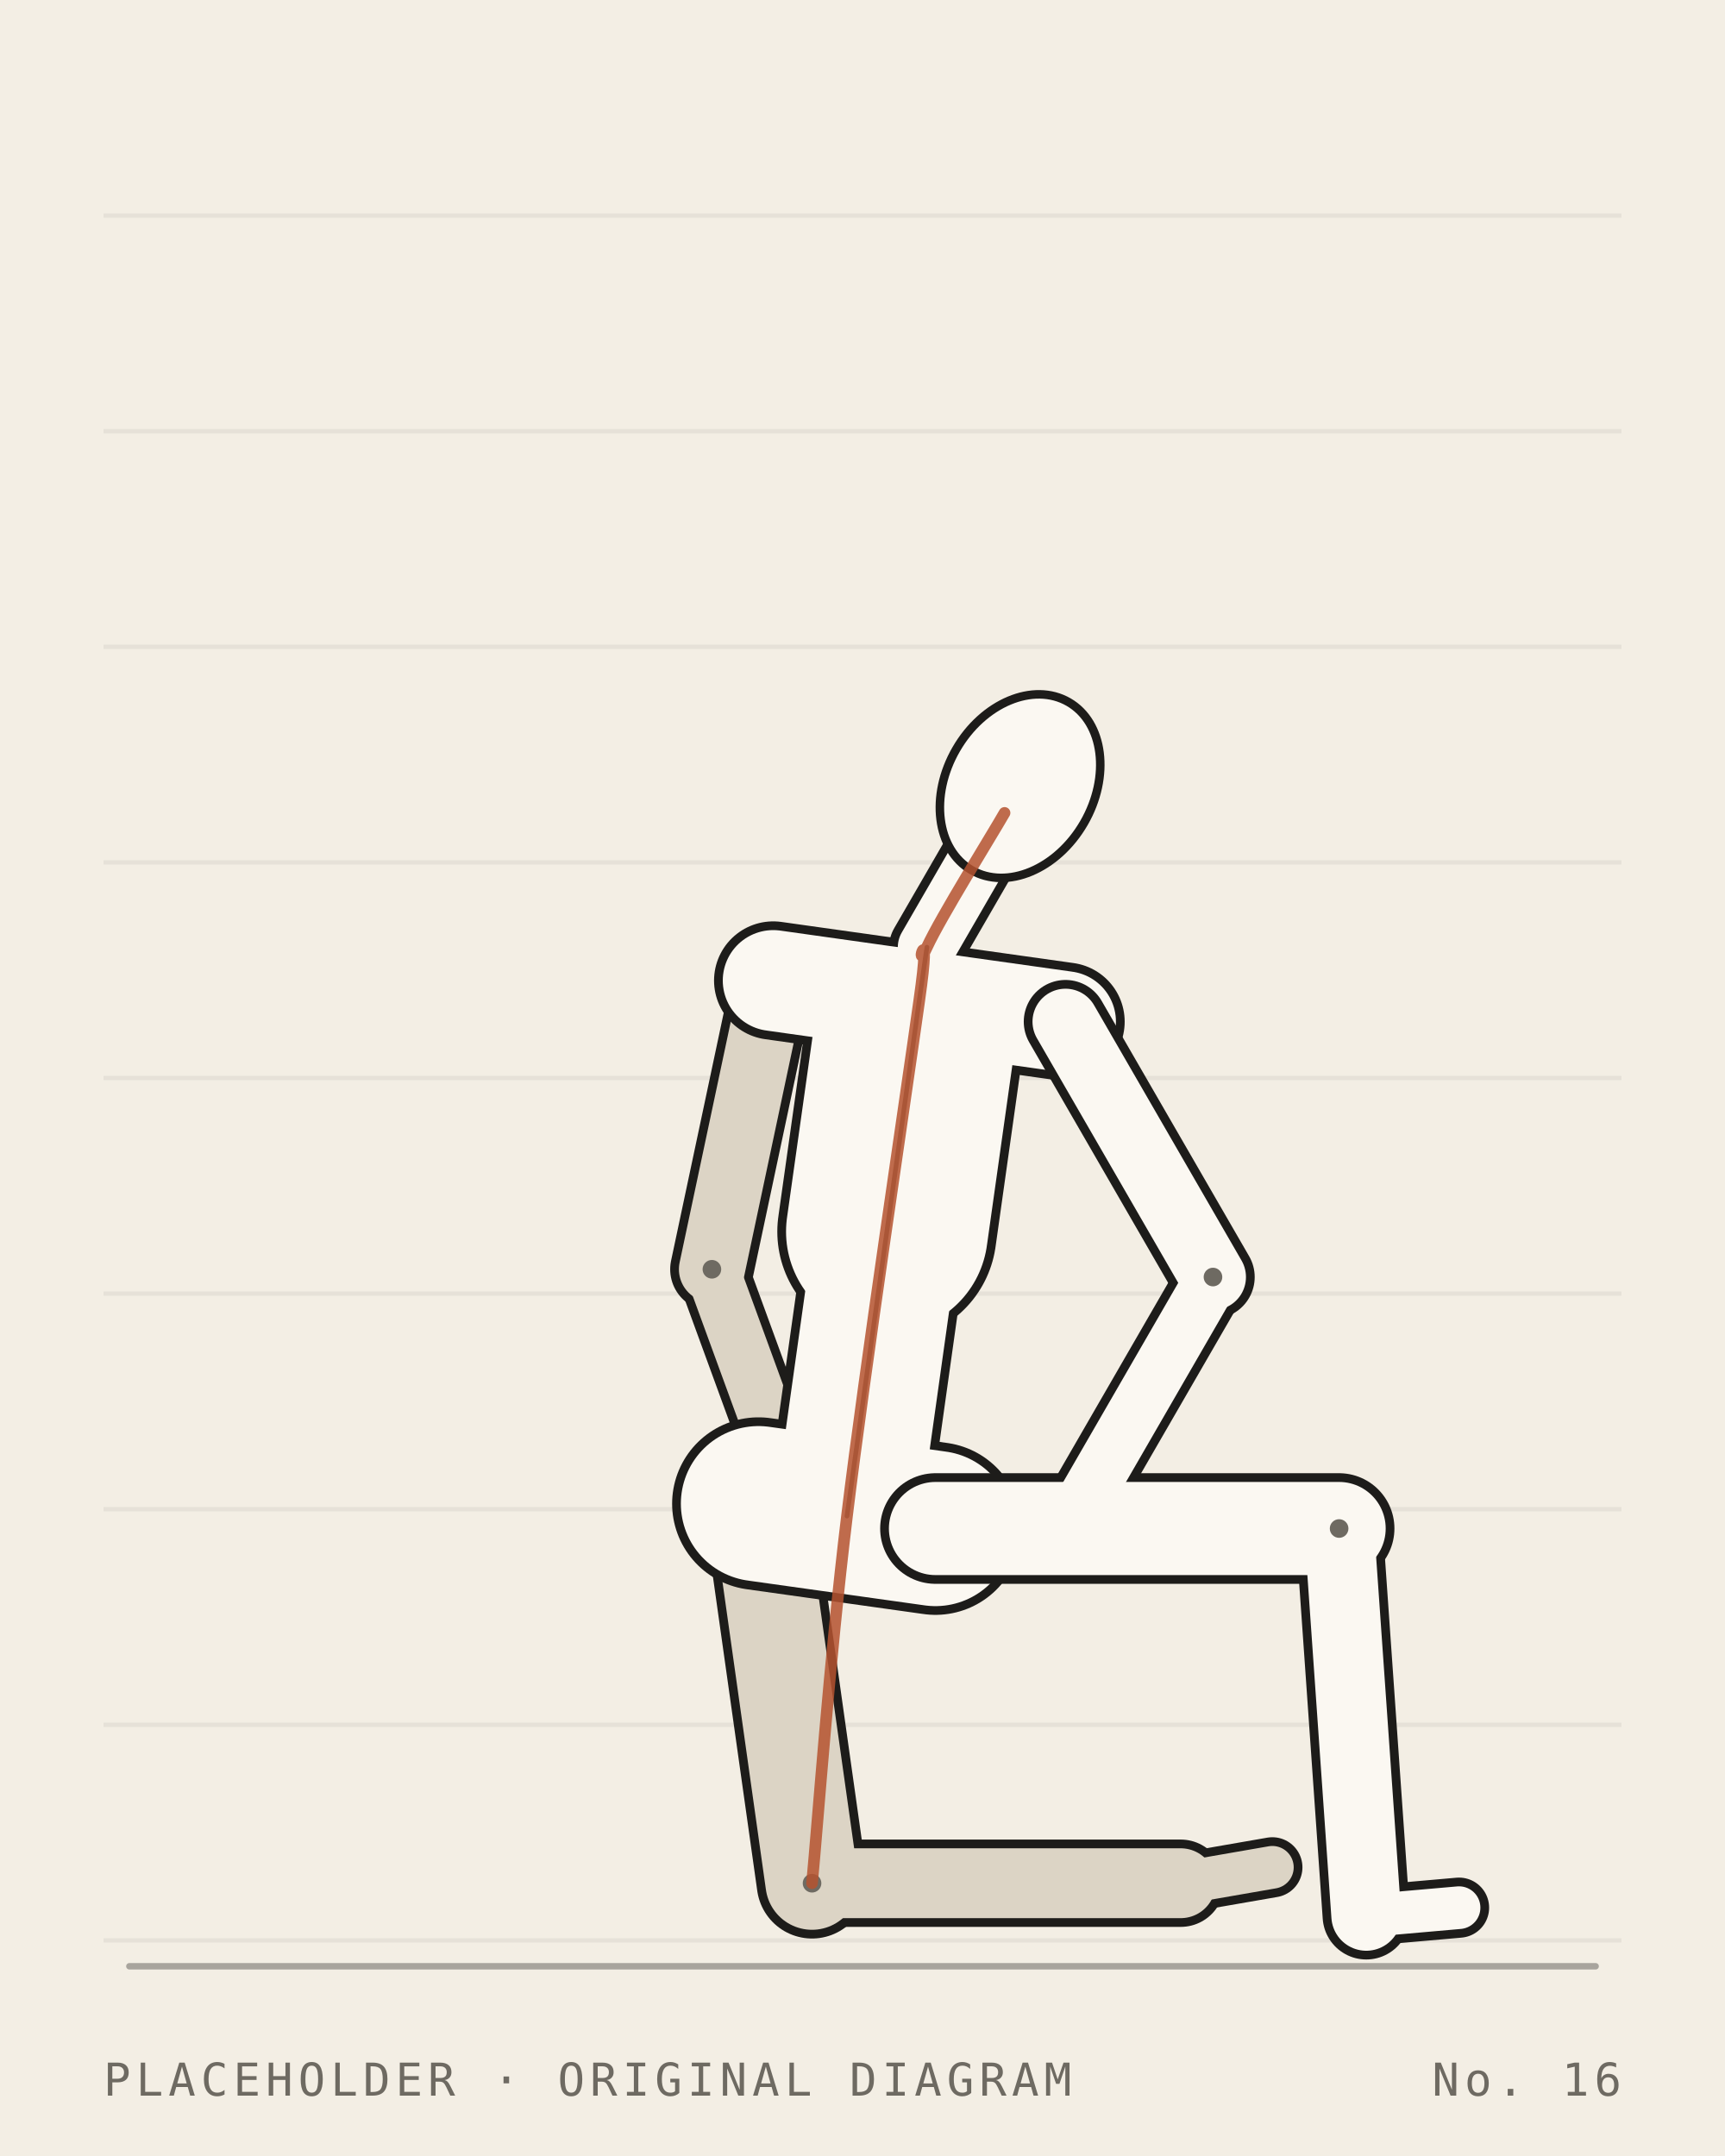
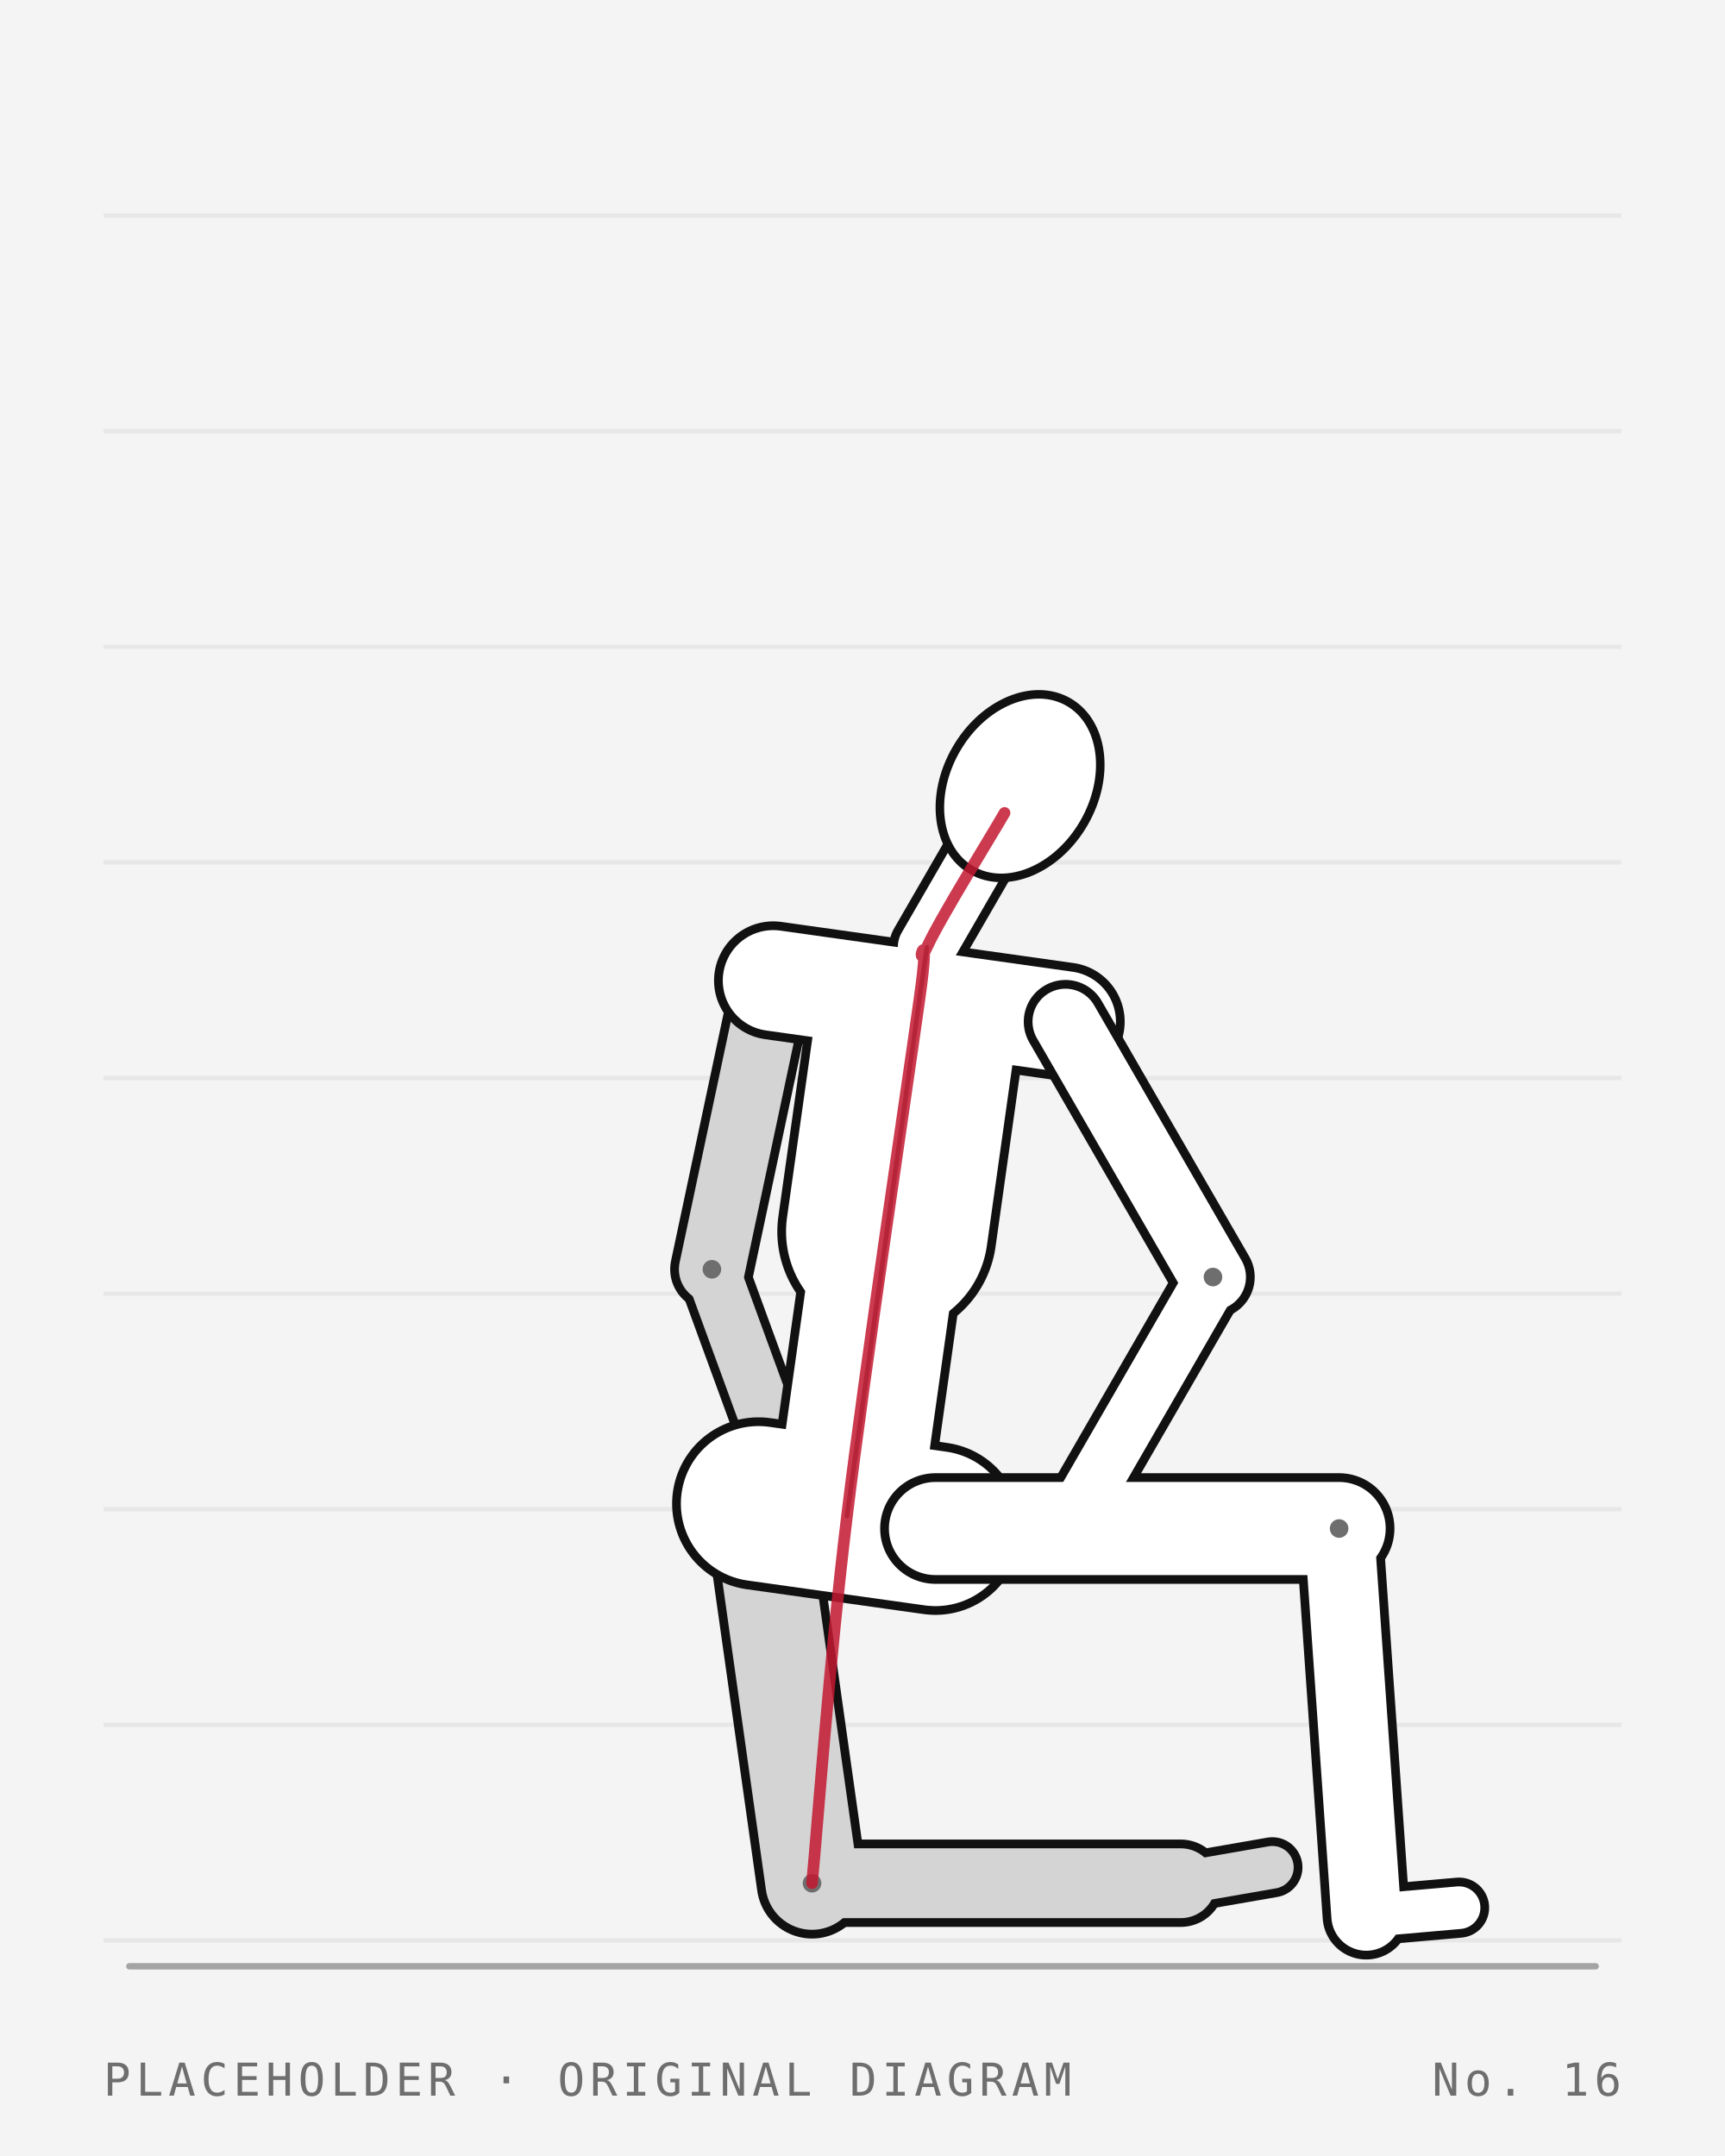
<svg xmlns="http://www.w3.org/2000/svg" viewBox="0 0 400 500" width="400" height="500" role="img" aria-label="kneeling rest">
-   <rect width="400" height="500" fill="#F3EEE4" />
-   <g stroke="#1D1C1A" stroke-opacity="0.06" stroke-width="1">
+   <rect width="400" height="500" fill="#F4F4F4" />
+   <g stroke="#111111" stroke-opacity="0.06" stroke-width="1">
    <line x1="24" y1="50" x2="376" y2="50" />
    <line x1="24" y1="100" x2="376" y2="100" />
    <line x1="24" y1="150" x2="376" y2="150" />
    <line x1="24" y1="200" x2="376" y2="200" />
    <line x1="24" y1="250" x2="376" y2="250" />
    <line x1="24" y1="300" x2="376" y2="300" />
    <line x1="24" y1="350" x2="376" y2="350" />
    <line x1="24" y1="400" x2="376" y2="400" />
    <line x1="24" y1="450" x2="376" y2="450" />
  </g>
-   <line x1="30" y1="456" x2="370" y2="456" stroke="#1D1C1A" stroke-width="1.5" stroke-linecap="round" stroke-opacity="0.35" />
+   <line x1="30" y1="456" x2="370" y2="456" stroke="#111111" stroke-width="1.5" stroke-linecap="round" stroke-opacity="0.35" />
  <g transform="translate(200 456) scale(0.9) translate(-200 -456)">
-     <line x1="173.2" y1="336.8" x2="187" y2="434.6" stroke="#1D1C1A" stroke-width="28.5" stroke-linecap="round" />
-     <line x1="187" y1="434.6" x2="282" y2="434.6" stroke="#1D1C1A" stroke-width="22.5" stroke-linecap="round" />
-     <line x1="282" y1="434.6" x2="305.6" y2="430.5" stroke="#1D1C1A" stroke-width="15.5" stroke-linecap="round" />
-     <line x1="177" y1="202" x2="161.2" y2="276.4" stroke="#1D1C1A" stroke-width="21.5" stroke-linecap="round" />
-     <line x1="161.2" y1="276.4" x2="185.2" y2="342.1" stroke="#1D1C1A" stroke-width="18.5" stroke-linecap="round" />
-     <circle cx="185.2" cy="342.1" r="10.75" fill="#1D1C1A" />
-     <line x1="173.2" y1="336.8" x2="187" y2="434.6" stroke="#DCD4C5" stroke-width="24" stroke-linecap="round" />
-     <line x1="187" y1="434.6" x2="282" y2="434.6" stroke="#DCD4C5" stroke-width="18" stroke-linecap="round" />
-     <line x1="282" y1="434.6" x2="305.6" y2="430.5" stroke="#DCD4C5" stroke-width="11" stroke-linecap="round" />
-     <line x1="177" y1="202" x2="161.2" y2="276.4" stroke="#DCD4C5" stroke-width="17" stroke-linecap="round" />
-     <line x1="161.2" y1="276.4" x2="185.2" y2="342.1" stroke="#DCD4C5" stroke-width="14" stroke-linecap="round" />
-     <circle cx="185.2" cy="342.1" r="8.5" fill="#DCD4C5" />
-     <line x1="177" y1="202" x2="252.3" y2="212.6" stroke="#1D1C1A" stroke-width="30.5" stroke-linecap="round" />
-     <line x1="213" y1="219.2" x2="206.3" y2="266.7" stroke="#1D1C1A" stroke-width="56.5" stroke-linecap="round" />
-     <line x1="206.3" y1="266.7" x2="196" y2="340" stroke="#1D1C1A" stroke-width="41.94" stroke-linecap="round" />
-     <line x1="173.2" y1="336.8" x2="218.8" y2="343.2" stroke="#1D1C1A" stroke-width="44.5" stroke-linecap="round" />
-     <line x1="216.6" y1="193.4" x2="236.6" y2="158.8" stroke="#1D1C1A" stroke-width="19.5" stroke-linecap="round" />
-     <ellipse cx="240.6" cy="151.9" rx="19" ry="25" transform="rotate(30 240.6 151.9)" fill="#1D1C1A" stroke="#1D1C1A" stroke-width="0" />
-     <line x1="177" y1="202" x2="252.3" y2="212.6" stroke="#FBF8F2" stroke-width="26" stroke-linecap="round" />
-     <line x1="213" y1="219.2" x2="206.3" y2="266.7" stroke="#FBF8F2" stroke-width="52" stroke-linecap="round" />
-     <line x1="206.3" y1="266.7" x2="196" y2="340" stroke="#FBF8F2" stroke-width="37.44" stroke-linecap="round" />
-     <line x1="173.2" y1="336.8" x2="218.8" y2="343.2" stroke="#FBF8F2" stroke-width="40" stroke-linecap="round" />
-     <line x1="216.6" y1="193.4" x2="236.6" y2="158.8" stroke="#FBF8F2" stroke-width="15" stroke-linecap="round" />
-     <ellipse cx="240.6" cy="151.9" rx="19" ry="25" transform="rotate(30 240.6 151.9)" fill="#FBF8F2" stroke="#1D1C1A" stroke-width="2.2" />
-     <line x1="218.8" y1="343.2" x2="322.8" y2="343.2" stroke="#1D1C1A" stroke-width="28.5" stroke-linecap="round" />
-     <line x1="322.8" y1="343.2" x2="329.8" y2="443" stroke="#1D1C1A" stroke-width="22.5" stroke-linecap="round" />
-     <line x1="329.8" y1="443" x2="353.7" y2="440.9" stroke="#1D1C1A" stroke-width="15.5" stroke-linecap="round" />
-     <line x1="252.3" y1="212.6" x2="290.3" y2="278.4" stroke="#1D1C1A" stroke-width="21.5" stroke-linecap="round" />
-     <line x1="290.3" y1="278.4" x2="255.3" y2="339" stroke="#1D1C1A" stroke-width="18.5" stroke-linecap="round" />
-     <circle cx="255.3" cy="339" r="10.75" fill="#1D1C1A" />
-     <line x1="218.8" y1="343.2" x2="322.8" y2="343.2" stroke="#FBF8F2" stroke-width="24" stroke-linecap="round" />
-     <line x1="322.8" y1="343.2" x2="329.8" y2="443" stroke="#FBF8F2" stroke-width="18" stroke-linecap="round" />
-     <line x1="329.8" y1="443" x2="353.7" y2="440.9" stroke="#FBF8F2" stroke-width="11" stroke-linecap="round" />
-     <line x1="252.3" y1="212.6" x2="290.3" y2="278.4" stroke="#FBF8F2" stroke-width="17" stroke-linecap="round" />
-     <line x1="290.3" y1="278.4" x2="255.3" y2="339" stroke="#FBF8F2" stroke-width="14" stroke-linecap="round" />
-     <circle cx="255.3" cy="339" r="8.5" fill="#FBF8F2" />
-     <polyline points="216.6,193.4 214.6,207.3 196,340" fill="none" stroke="#6E6A62" stroke-width="1.2" stroke-linecap="round" stroke-linejoin="round" />
-     <circle cx="290.3" cy="278.4" r="2.4" fill="#6E6A62" />
-     <circle cx="322.8" cy="343.2" r="2.4" fill="#6E6A62" />
-     <circle cx="161.2" cy="276.4" r="2.4" fill="#6E6A62" />
-     <circle cx="187" cy="434.6" r="2.4" fill="#6E6A62" />
-     <path d="M236.6,158.8 C233.3,164.6 220.3,185.4 216.6,193.4 C212.9,201.5 218.1,182.9 214.6,207.3 C211.2,231.7 200.6,302.1 196,340 C191.4,377.9 188.5,418.9 187,434.6" fill="none" stroke="#B5532F" stroke-width="3" stroke-linecap="round" stroke-opacity="0.85" stroke-dasharray="0" />
+     <line x1="173.2" y1="336.8" x2="187" y2="434.6" stroke="#111111" stroke-width="28.5" stroke-linecap="round" />
+     <line x1="187" y1="434.6" x2="282" y2="434.6" stroke="#111111" stroke-width="22.5" stroke-linecap="round" />
+     <line x1="282" y1="434.6" x2="305.6" y2="430.5" stroke="#111111" stroke-width="15.5" stroke-linecap="round" />
+     <line x1="177" y1="202" x2="161.2" y2="276.4" stroke="#111111" stroke-width="21.5" stroke-linecap="round" />
+     <line x1="161.2" y1="276.4" x2="185.2" y2="342.1" stroke="#111111" stroke-width="18.5" stroke-linecap="round" />
+     <circle cx="185.2" cy="342.1" r="10.75" fill="#111111" />
+     <line x1="173.2" y1="336.8" x2="187" y2="434.6" stroke="#D4D4D4" stroke-width="24" stroke-linecap="round" />
+     <line x1="187" y1="434.6" x2="282" y2="434.6" stroke="#D4D4D4" stroke-width="18" stroke-linecap="round" />
+     <line x1="282" y1="434.6" x2="305.6" y2="430.5" stroke="#D4D4D4" stroke-width="11" stroke-linecap="round" />
+     <line x1="177" y1="202" x2="161.2" y2="276.4" stroke="#D4D4D4" stroke-width="17" stroke-linecap="round" />
+     <line x1="161.2" y1="276.4" x2="185.2" y2="342.1" stroke="#D4D4D4" stroke-width="14" stroke-linecap="round" />
+     <circle cx="185.2" cy="342.1" r="8.5" fill="#D4D4D4" />
+     <line x1="177" y1="202" x2="252.3" y2="212.6" stroke="#111111" stroke-width="30.5" stroke-linecap="round" />
+     <line x1="213" y1="219.2" x2="206.3" y2="266.7" stroke="#111111" stroke-width="56.5" stroke-linecap="round" />
+     <line x1="206.3" y1="266.7" x2="196" y2="340" stroke="#111111" stroke-width="41.94" stroke-linecap="round" />
+     <line x1="173.2" y1="336.8" x2="218.8" y2="343.2" stroke="#111111" stroke-width="44.5" stroke-linecap="round" />
+     <line x1="216.6" y1="193.4" x2="236.6" y2="158.8" stroke="#111111" stroke-width="19.5" stroke-linecap="round" />
+     <ellipse cx="240.6" cy="151.9" rx="19" ry="25" transform="rotate(30 240.6 151.9)" fill="#111111" stroke="#111111" stroke-width="0" />
+     <line x1="177" y1="202" x2="252.3" y2="212.6" stroke="#FFFFFF" stroke-width="26" stroke-linecap="round" />
+     <line x1="213" y1="219.2" x2="206.3" y2="266.7" stroke="#FFFFFF" stroke-width="52" stroke-linecap="round" />
+     <line x1="206.3" y1="266.7" x2="196" y2="340" stroke="#FFFFFF" stroke-width="37.44" stroke-linecap="round" />
+     <line x1="173.2" y1="336.8" x2="218.8" y2="343.2" stroke="#FFFFFF" stroke-width="40" stroke-linecap="round" />
+     <line x1="216.6" y1="193.4" x2="236.6" y2="158.8" stroke="#FFFFFF" stroke-width="15" stroke-linecap="round" />
+     <ellipse cx="240.6" cy="151.9" rx="19" ry="25" transform="rotate(30 240.6 151.9)" fill="#FFFFFF" stroke="#111111" stroke-width="2.2" />
+     <line x1="218.8" y1="343.2" x2="322.8" y2="343.2" stroke="#111111" stroke-width="28.5" stroke-linecap="round" />
+     <line x1="322.8" y1="343.2" x2="329.8" y2="443" stroke="#111111" stroke-width="22.5" stroke-linecap="round" />
+     <line x1="329.8" y1="443" x2="353.7" y2="440.9" stroke="#111111" stroke-width="15.5" stroke-linecap="round" />
+     <line x1="252.3" y1="212.6" x2="290.3" y2="278.4" stroke="#111111" stroke-width="21.5" stroke-linecap="round" />
+     <line x1="290.3" y1="278.4" x2="255.3" y2="339" stroke="#111111" stroke-width="18.5" stroke-linecap="round" />
+     <circle cx="255.3" cy="339" r="10.75" fill="#111111" />
+     <line x1="218.8" y1="343.2" x2="322.8" y2="343.2" stroke="#FFFFFF" stroke-width="24" stroke-linecap="round" />
+     <line x1="322.8" y1="343.2" x2="329.8" y2="443" stroke="#FFFFFF" stroke-width="18" stroke-linecap="round" />
+     <line x1="329.8" y1="443" x2="353.7" y2="440.9" stroke="#FFFFFF" stroke-width="11" stroke-linecap="round" />
+     <line x1="252.3" y1="212.6" x2="290.3" y2="278.4" stroke="#FFFFFF" stroke-width="17" stroke-linecap="round" />
+     <line x1="290.3" y1="278.4" x2="255.3" y2="339" stroke="#FFFFFF" stroke-width="14" stroke-linecap="round" />
+     <circle cx="255.3" cy="339" r="8.5" fill="#FFFFFF" />
+     <polyline points="216.6,193.4 214.6,207.3 196,340" fill="none" stroke="#6E6E6E" stroke-width="1.2" stroke-linecap="round" stroke-linejoin="round" />
+     <circle cx="290.3" cy="278.4" r="2.4" fill="#6E6E6E" />
+     <circle cx="322.8" cy="343.2" r="2.4" fill="#6E6E6E" />
+     <circle cx="161.2" cy="276.4" r="2.4" fill="#6E6E6E" />
+     <circle cx="187" cy="434.6" r="2.4" fill="#6E6E6E" />
+     <path d="M236.6,158.8 C233.3,164.6 220.3,185.4 216.6,193.4 C212.9,201.5 218.1,182.9 214.6,207.3 C211.2,231.7 200.6,302.1 196,340 C191.4,377.9 188.5,418.9 187,434.6" fill="none" stroke="#C31831" stroke-width="3" stroke-linecap="round" stroke-opacity="0.85" stroke-dasharray="0" />
  </g>
-   <text x="24" y="486" font-family="ui-monospace, SFMono-Regular, Menlo, monospace" font-size="10.5" letter-spacing="1.2" fill="#6E6A62">PLACEHOLDER · ORIGINAL DIAGRAM</text>
-   <text x="376" y="486" text-anchor="end" font-family="ui-monospace, SFMono-Regular, Menlo, monospace" font-size="10.5" letter-spacing="1.2" fill="#6E6A62">No. 16</text>
+   <text x="24" y="486" font-family="ui-monospace, SFMono-Regular, Menlo, monospace" font-size="10.5" letter-spacing="1.2" fill="#6E6E6E">PLACEHOLDER · ORIGINAL DIAGRAM</text>
+   <text x="376" y="486" text-anchor="end" font-family="ui-monospace, SFMono-Regular, Menlo, monospace" font-size="10.5" letter-spacing="1.2" fill="#6E6E6E">No. 16</text>
</svg>
